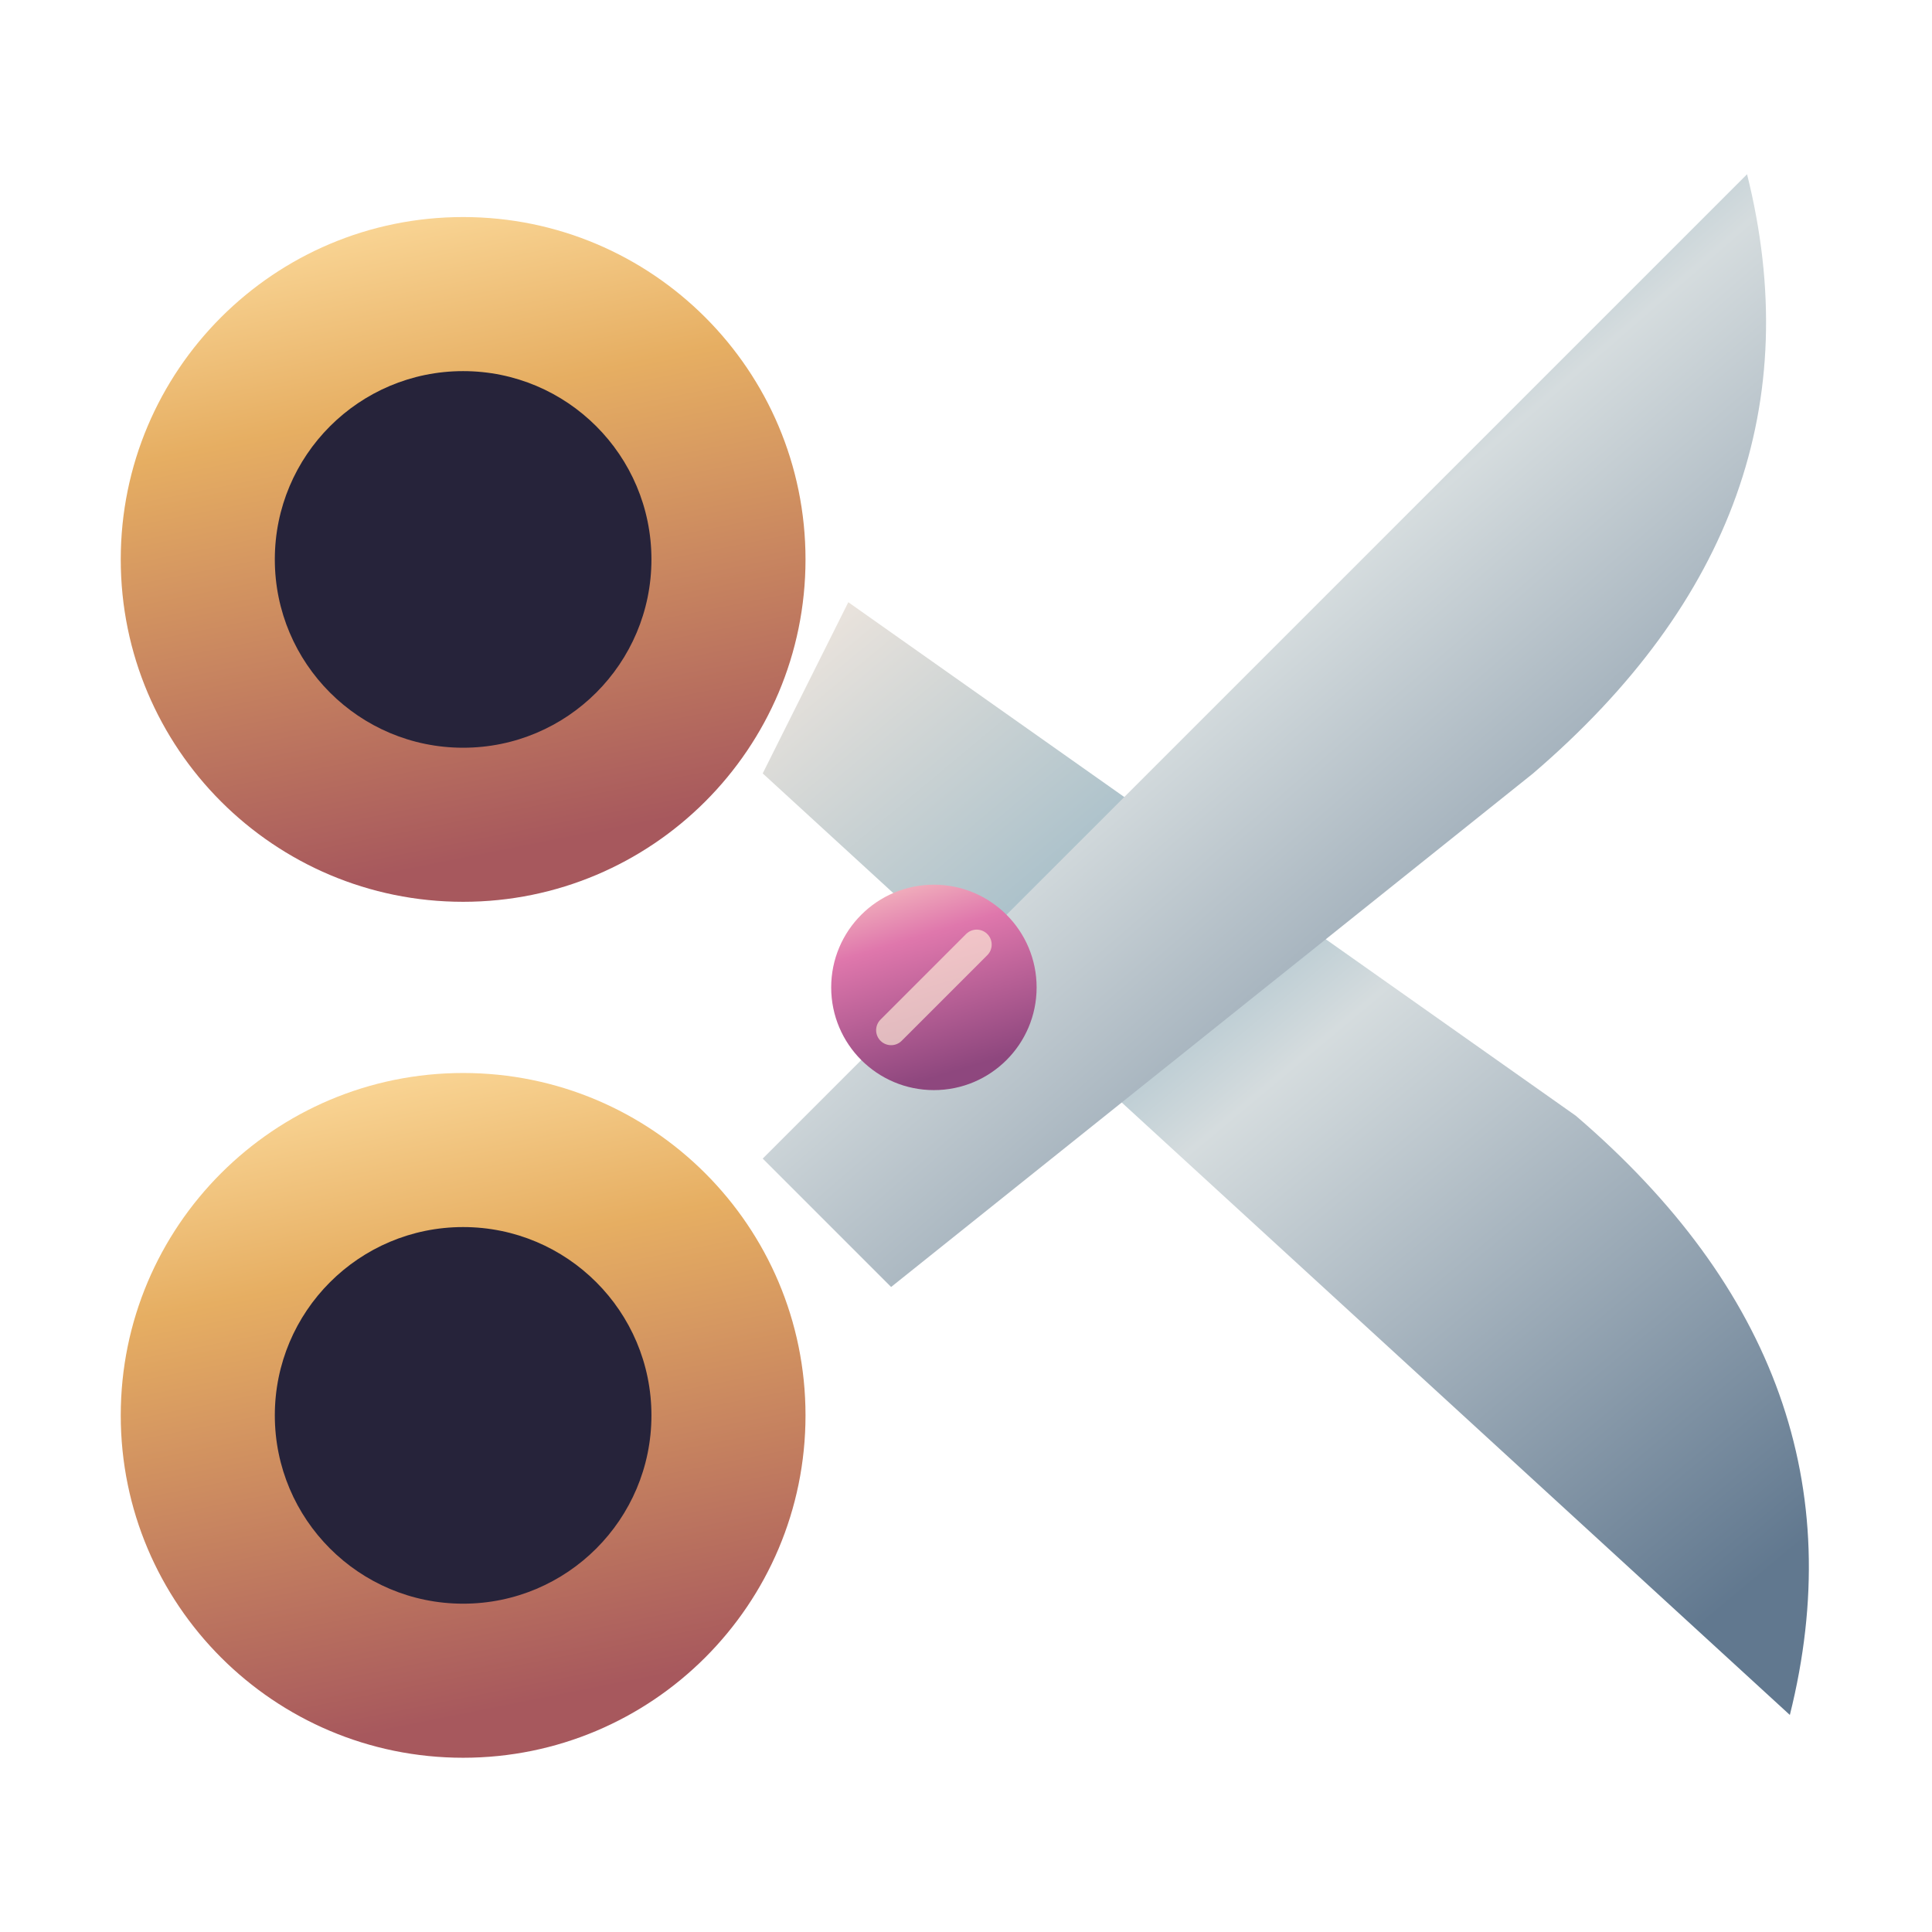
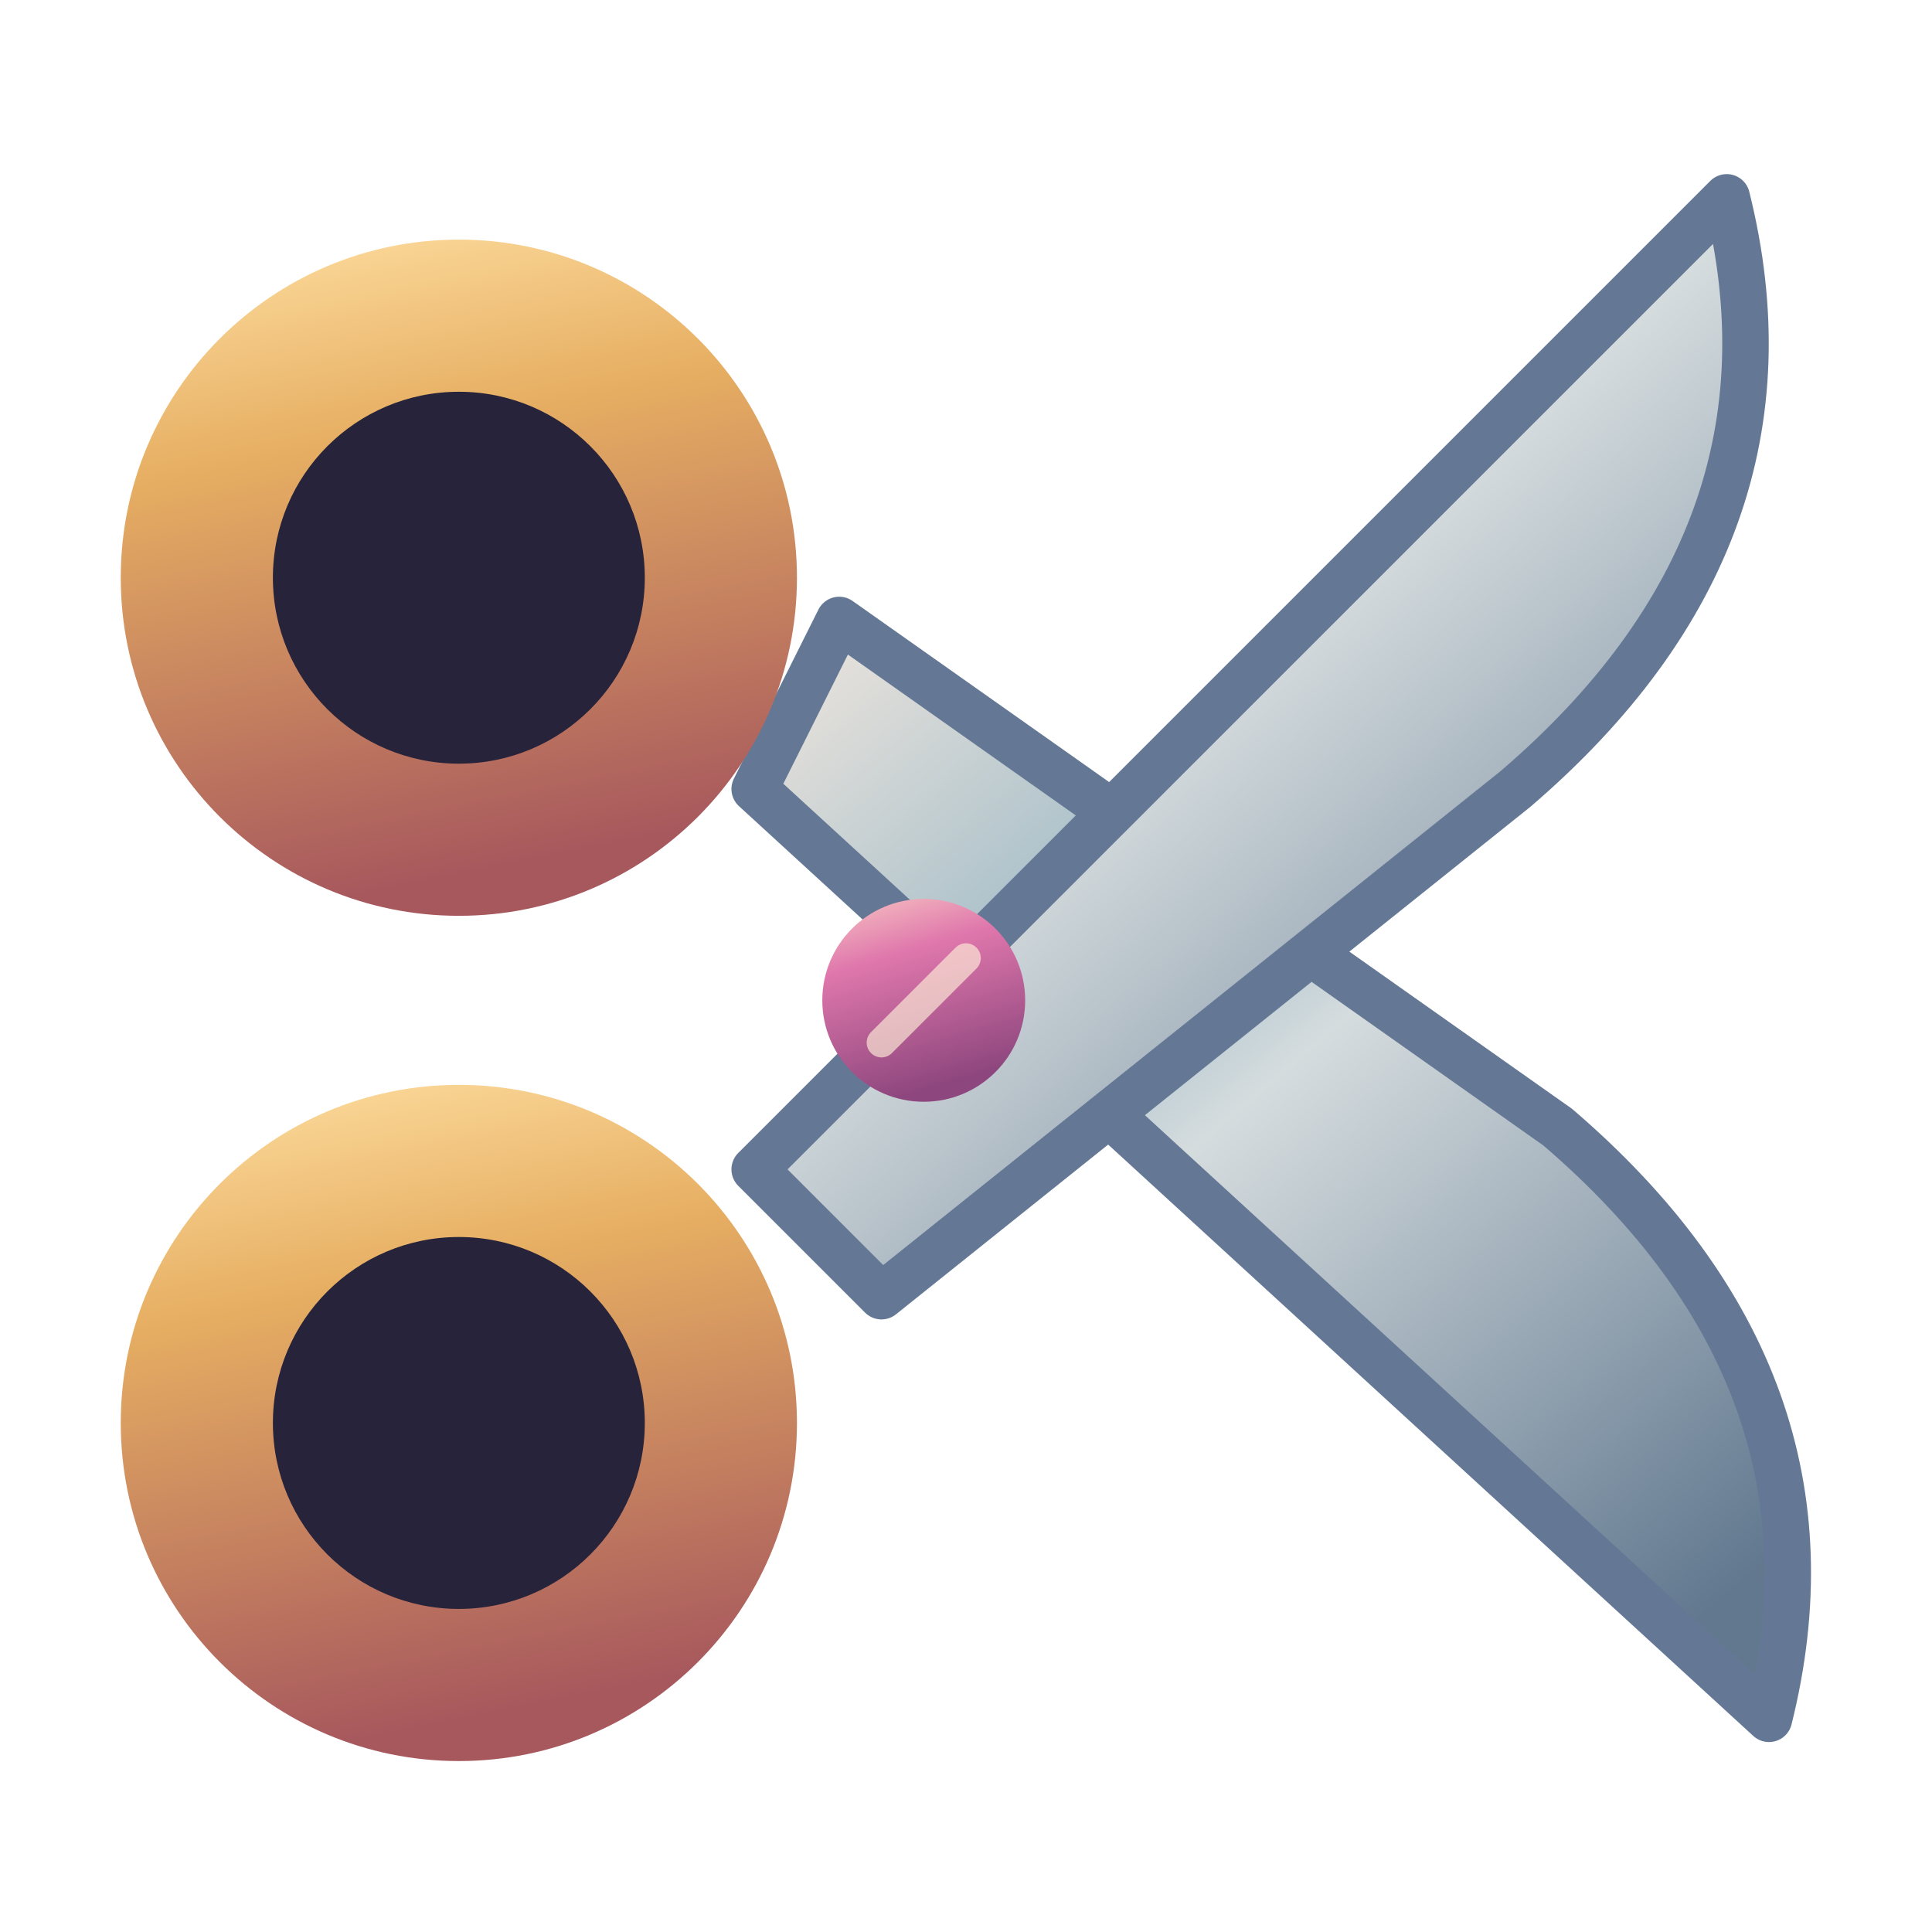
<svg xmlns="http://www.w3.org/2000/svg" width="64" height="64" viewBox="0 0 64 64">
-   <g id="frameless-artwork" transform="translate(-13.01266 -12.65823) scale(1.417722)">
+   <g id="frameless-artwork" transform="translate(-12.8 -11.6625) scale(1.4)">
    <defs>
      <linearGradient id="enamel" x1="0" y1="0" x2=".6" y2="1">
        <stop stop-color="#f5c3ca" />
        <stop offset=".4" stop-color="#e88bb6" />
        <stop offset="1" stop-color="#a4688f" />
      </linearGradient>
      <linearGradient id="ink" x1="0" y1="0" x2="1" y2="1">
        <stop stop-color="#f3b6c0" />
        <stop offset=".6" stop-color="#e56ea1" />
        <stop offset="1" stop-color="#a25682" />
      </linearGradient>
      <linearGradient id="gem" x1="0" y1="0" x2="1" y2="1">
        <stop stop-color="#ceb7cc" />
        <stop offset=".5" stop-color="#9272ba" />
        <stop offset="1" stop-color="#6e5991" />
      </linearGradient>
    </defs>
    <g stroke-linecap="round" stroke-linejoin="round" />
    <defs>
      <linearGradient id="copper" x2=".2" y2="1">
        <stop stop-color="#ffe0a3" />
        <stop offset=".35" stop-color="#e6ae62" />
        <stop offset="1" stop-color="#a7585d" />
      </linearGradient>
      <linearGradient id="jade" x2=".3" y2="1">
        <stop stop-color="#b4ead5" />
        <stop offset=".4" stop-color="#46b6a2" />
        <stop offset="1" stop-color="#306779" />
      </linearGradient>
      <linearGradient id="rose-metal" x2=".3" y2="1">
        <stop stop-color="#f8c5c2" />
        <stop offset=".35" stop-color="#df77ac" />
        <stop offset="1" stop-color="#8e477e" />
      </linearGradient>
      <linearGradient id="indigo" x2=".4" y2="1">
        <stop stop-color="#b6b5ec" />
        <stop offset=".4" stop-color="#8596ed" />
        <stop offset="1" stop-color="#494f85" />
      </linearGradient>
      <linearGradient id="paper" x2=".2" y2="1">
        <stop stop-color="#fff4df" />
        <stop offset="1" stop-color="#d8c5b9" />
      </linearGradient>
      <linearGradient id="metal" x2=".8" y2="1">
        <stop stop-color="#f3e8df" />
        <stop offset=".35" stop-color="#9cb9c6" />
        <stop offset=".5" stop-color="#d5dcde" />
        <stop offset="1" stop-color="#61788f" />
      </linearGradient>
      <radialGradient id="glass" cx=".35" cy=".27" r=".8">
        <stop stop-color="#b0a5df" />
        <stop offset=".4" stop-color="#5b70b5" />
        <stop offset=".75" stop-color="#35446d" />
        <stop offset="1" stop-color="#172b41" />
      </radialGradient>
      <linearGradient id="screen" x2=".6" y2="1">
        <stop stop-color="#354b67" />
        <stop offset=".5" stop-color="#232c46" />
        <stop offset="1" stop-color="#182339" />
      </linearGradient>
    </defs>
    <g data-material="authored" stroke-linecap="round" stroke-linejoin="round">
-       <path d="m27 27 24 22q2-8-5-14L29 23Z" fill="url(#metal)" />
-       <path d="m27 36 23-23q2 8-5 14L30 39Z" fill="url(#metal)" />
+       <path d="m27 27 24 22q2-8-5-14L29 23Z" fill="url(#metal)" stroke="#647895" stroke-width="1.1" />
+       <path d="m27 36 23-23q2 8-5 14L30 39Z" fill="url(#metal)" stroke="#647895" stroke-width="1.1" />
      <circle cx="20" cy="22" r="8" fill="url(#copper)" />
      <circle cx="20" cy="42" r="8" fill="url(#copper)" />
      <circle cx="20" cy="22" r="4.4" fill="#26233a" />
      <circle cx="20" cy="42" r="4.4" fill="#26233a" />
      <circle cx="31" cy="32" r="2.4" fill="url(#rose-metal)" />
      <path d="m30 33 2-2" fill="none" opacity="0.65" stroke="#fff0d9" stroke-width="0.7" />
    </g>
  </g>
</svg>
